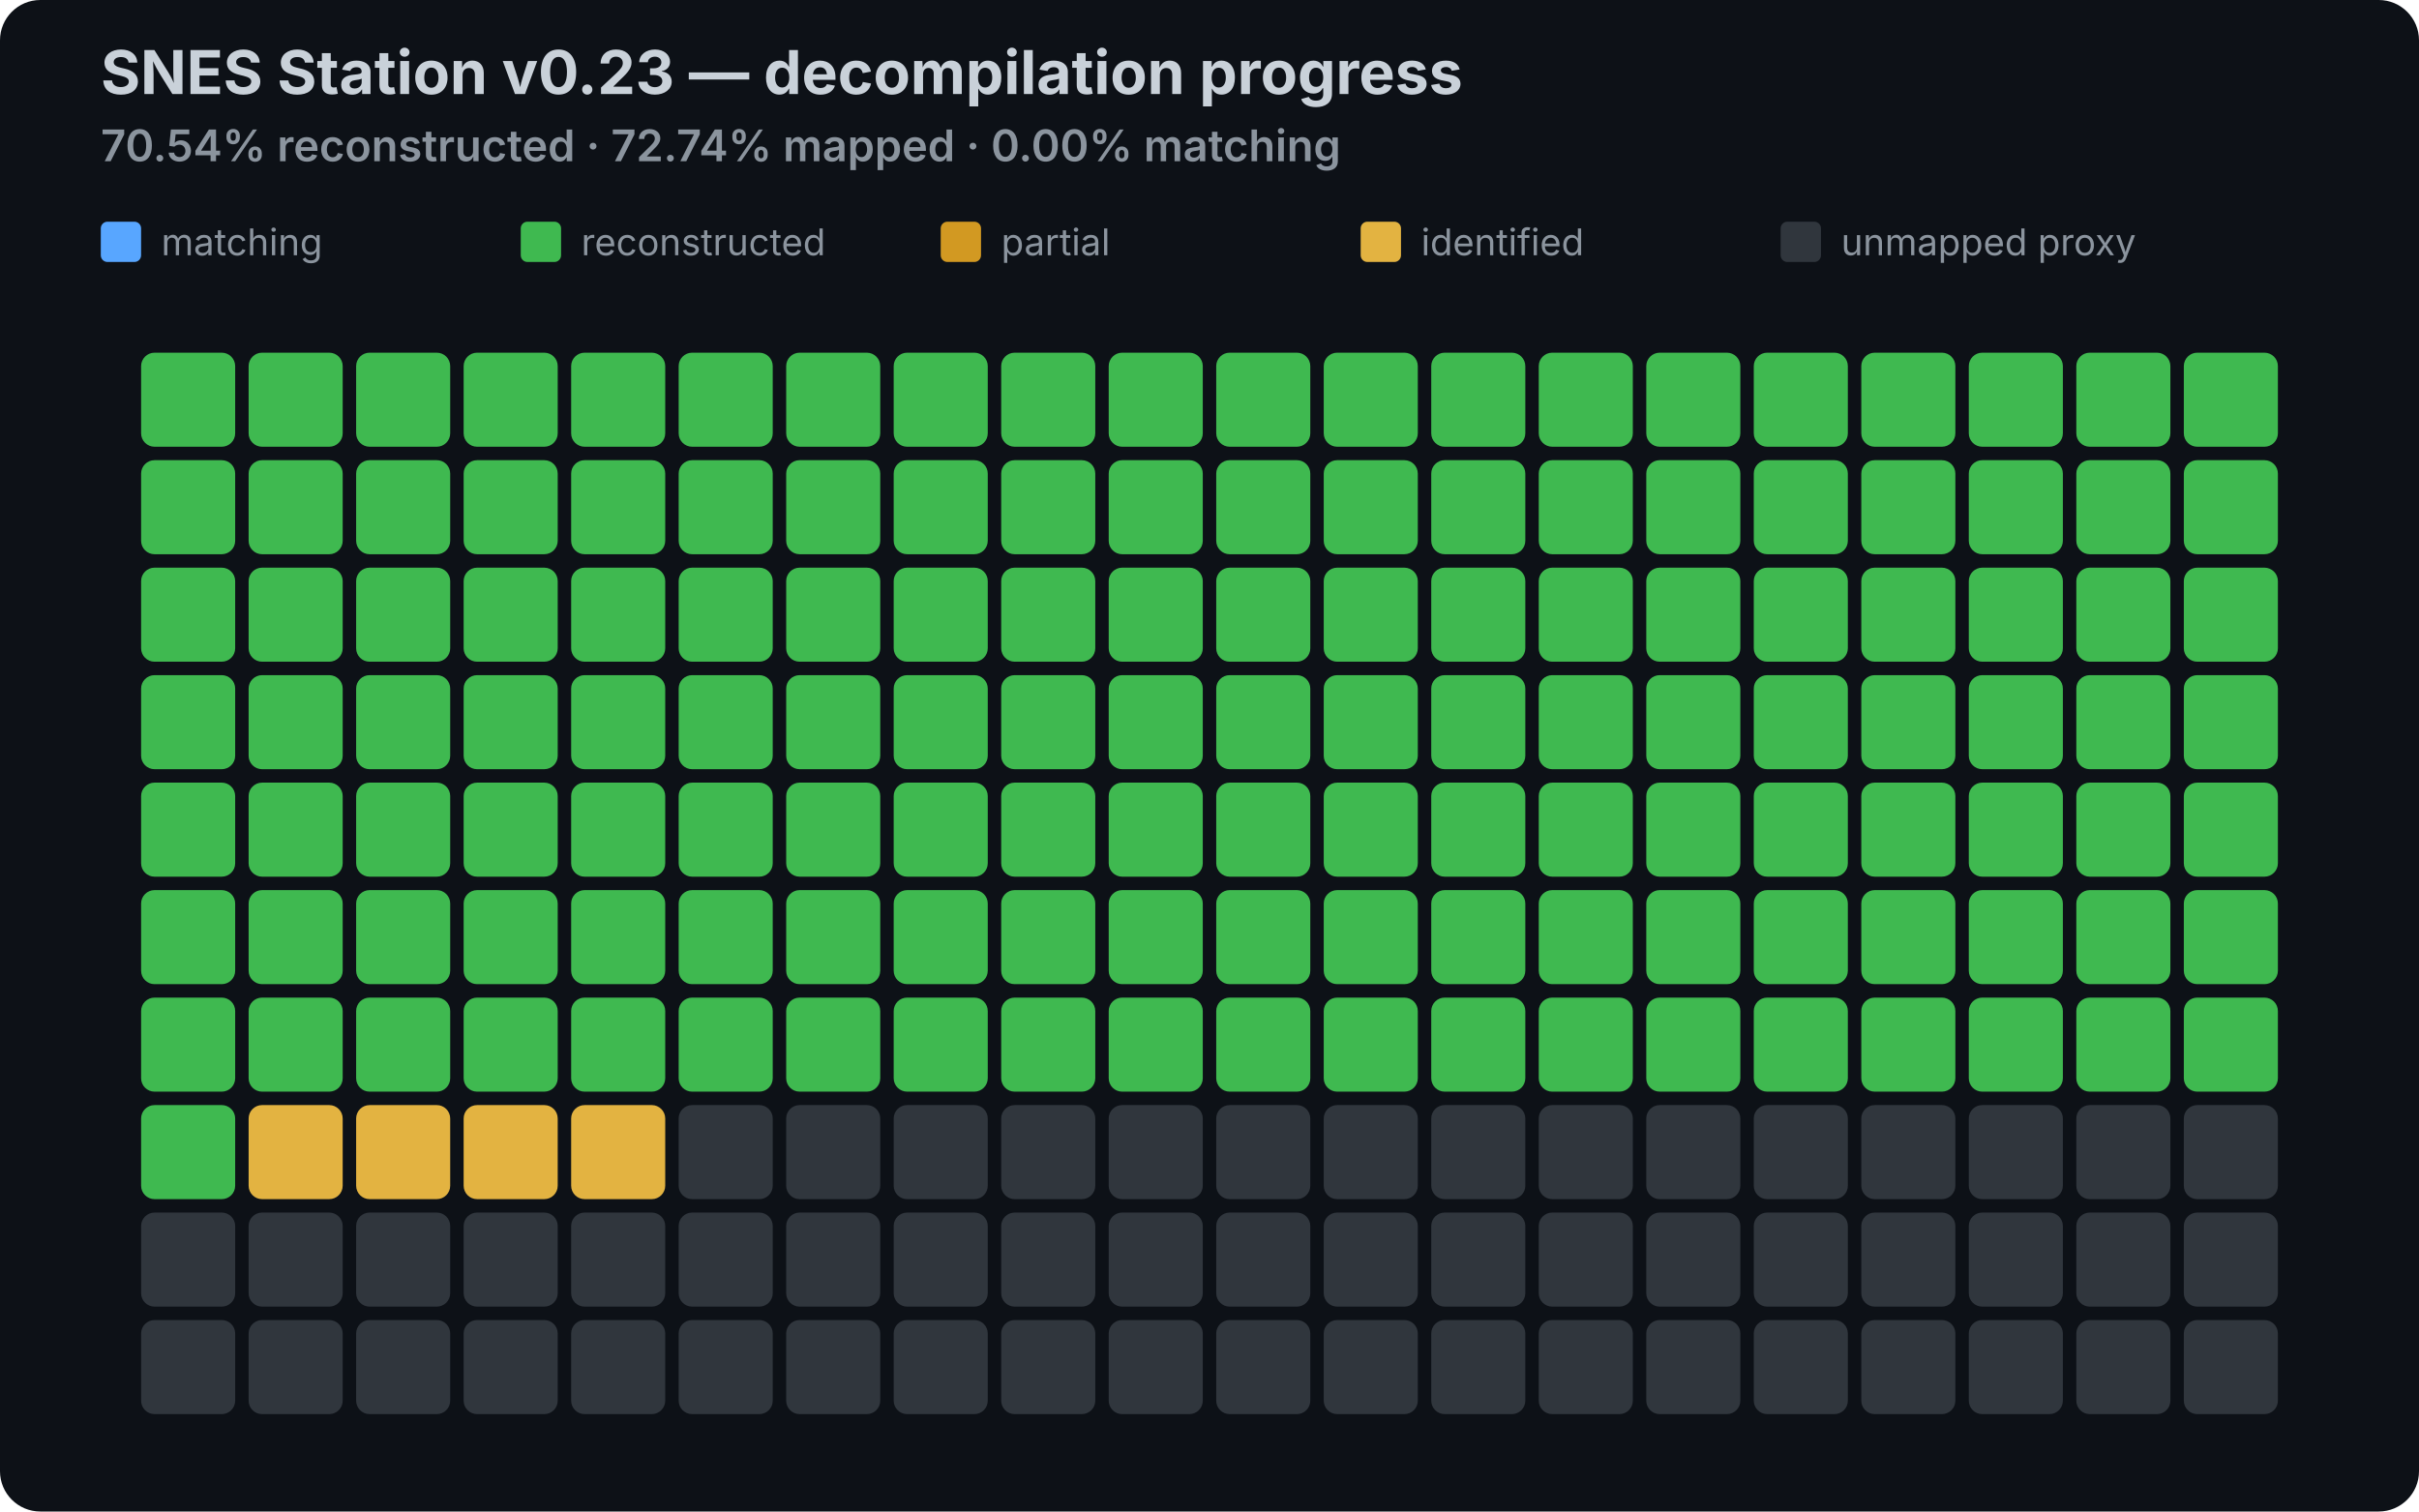
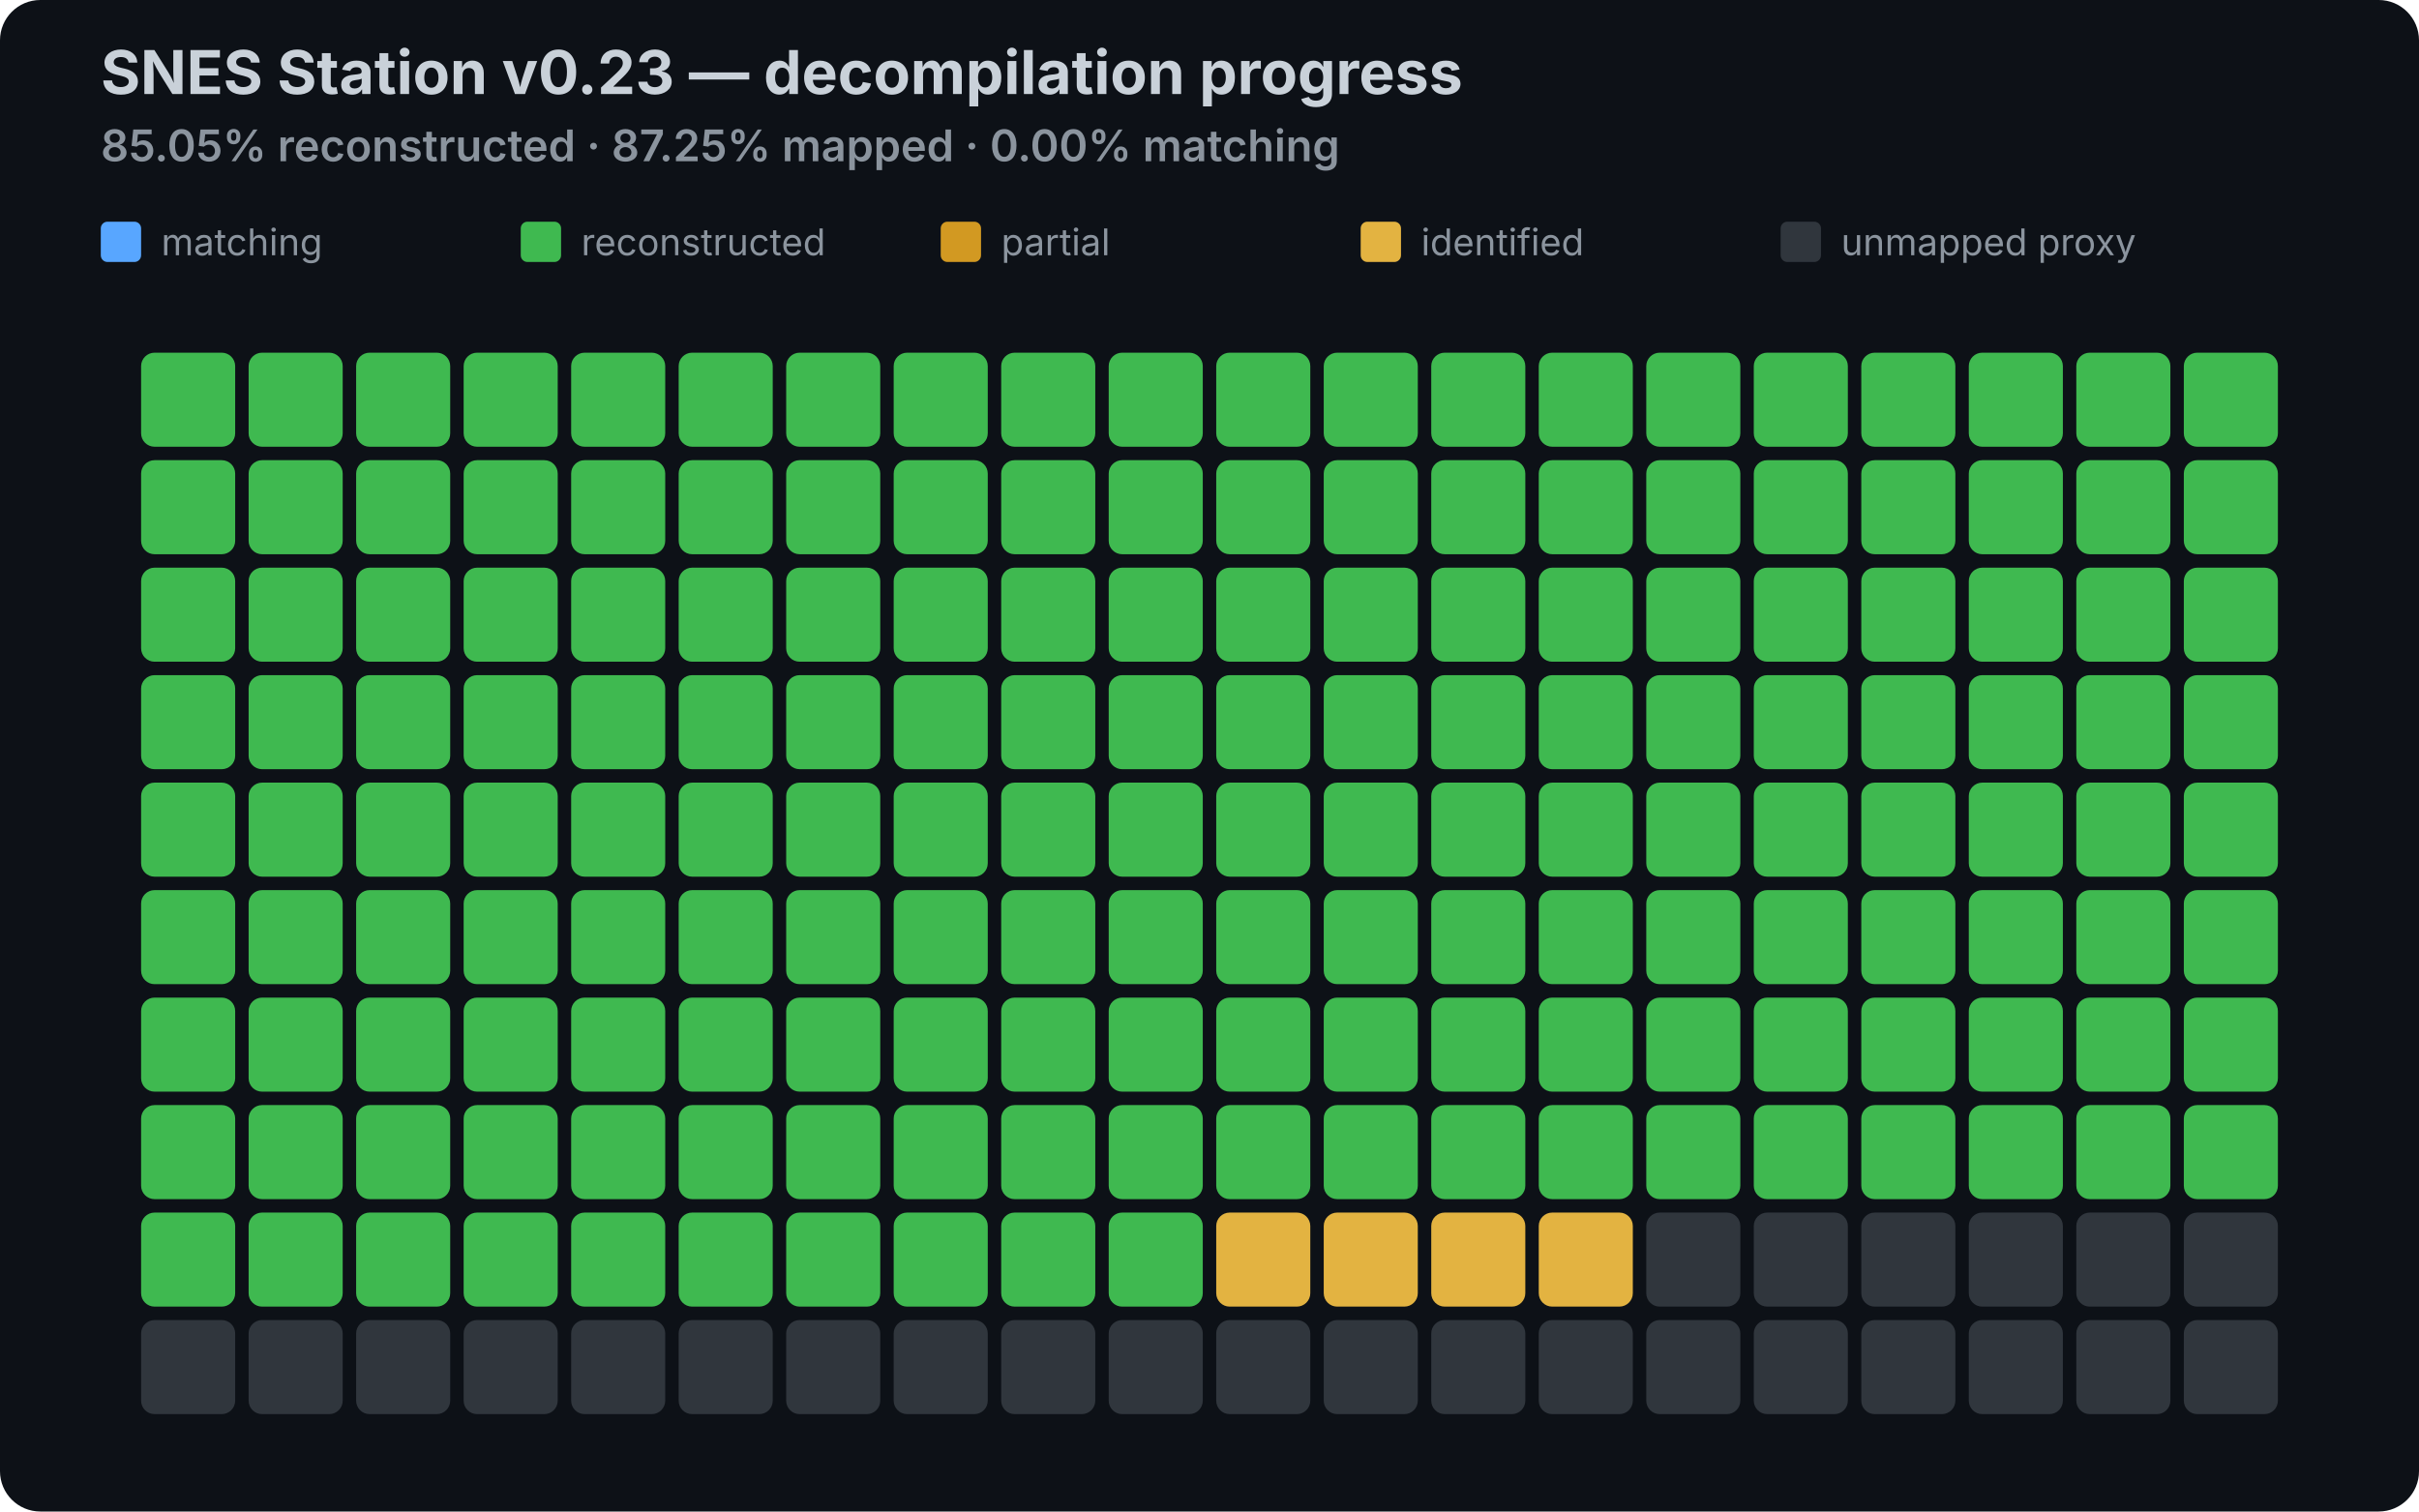
<svg xmlns="http://www.w3.org/2000/svg" width="720" height="450" viewBox="0 0 720 450" role="img" aria-labelledby="title desc">
  <style>
  .title { font: 700 18px -apple-system,BlinkMacSystemFont,"Segoe UI",sans-serif; fill: #c9d1d9; }
  .sub { font: 600 13px -apple-system,BlinkMacSystemFont,"Segoe UI",sans-serif; fill: #8b949e; }
  .legend { font: 11px -apple-system,BlinkMacSystemFont,"Segoe UI",sans-serif; fill: #8b949e; }
</style>
  <rect width="100%" height="100%" rx="12" fill="#0d1117" />
  <text x="30" y="28" class="title">SNES Station v0.23 — decompilation progress</text>
-   <text x="30" y="48" class="sub">70.54% reconstructed · 72.74% mapped · 0.00% matching</text>
+   <text x="30" y="48" class="sub">85.05% reconstructed · 87.25% mapped · 0.00% matching</text>
  <rect x="30" y="66" width="12" height="12" rx="2" fill="#58a6ff" />
  <text x="48" y="76" class="legend">matching</text>
  <rect x="155" y="66" width="12" height="12" rx="2" fill="#3fb950" />
  <text x="173" y="76" class="legend">reconstructed</text>
  <rect x="280" y="66" width="12" height="12" rx="2" fill="#d29922" />
  <text x="298" y="76" class="legend">partial</text>
  <rect x="405" y="66" width="12" height="12" rx="2" fill="#e3b341" />
  <text x="423" y="76" class="legend">identified</text>
  <rect x="530" y="66" width="12" height="12" rx="2" fill="#30363d" />
  <text x="548" y="76" class="legend">unmapped proxy</text>
  <rect x="42" y="105" width="28" height="28" rx="4" fill="#3fb950" data-status="RECONSTRUCTED" />
  <rect x="74" y="105" width="28" height="28" rx="4" fill="#3fb950" data-status="RECONSTRUCTED" />
  <rect x="106" y="105" width="28" height="28" rx="4" fill="#3fb950" data-status="RECONSTRUCTED" />
  <rect x="138" y="105" width="28" height="28" rx="4" fill="#3fb950" data-status="RECONSTRUCTED" />
  <rect x="170" y="105" width="28" height="28" rx="4" fill="#3fb950" data-status="RECONSTRUCTED" />
  <rect x="202" y="105" width="28" height="28" rx="4" fill="#3fb950" data-status="RECONSTRUCTED" />
  <rect x="234" y="105" width="28" height="28" rx="4" fill="#3fb950" data-status="RECONSTRUCTED" />
  <rect x="266" y="105" width="28" height="28" rx="4" fill="#3fb950" data-status="RECONSTRUCTED" />
  <rect x="298" y="105" width="28" height="28" rx="4" fill="#3fb950" data-status="RECONSTRUCTED" />
  <rect x="330" y="105" width="28" height="28" rx="4" fill="#3fb950" data-status="RECONSTRUCTED" />
  <rect x="362" y="105" width="28" height="28" rx="4" fill="#3fb950" data-status="RECONSTRUCTED" />
  <rect x="394" y="105" width="28" height="28" rx="4" fill="#3fb950" data-status="RECONSTRUCTED" />
  <rect x="426" y="105" width="28" height="28" rx="4" fill="#3fb950" data-status="RECONSTRUCTED" />
  <rect x="458" y="105" width="28" height="28" rx="4" fill="#3fb950" data-status="RECONSTRUCTED" />
  <rect x="490" y="105" width="28" height="28" rx="4" fill="#3fb950" data-status="RECONSTRUCTED" />
  <rect x="522" y="105" width="28" height="28" rx="4" fill="#3fb950" data-status="RECONSTRUCTED" />
  <rect x="554" y="105" width="28" height="28" rx="4" fill="#3fb950" data-status="RECONSTRUCTED" />
  <rect x="586" y="105" width="28" height="28" rx="4" fill="#3fb950" data-status="RECONSTRUCTED" />
  <rect x="618" y="105" width="28" height="28" rx="4" fill="#3fb950" data-status="RECONSTRUCTED" />
  <rect x="650" y="105" width="28" height="28" rx="4" fill="#3fb950" data-status="RECONSTRUCTED" />
  <rect x="42" y="137" width="28" height="28" rx="4" fill="#3fb950" data-status="RECONSTRUCTED" />
  <rect x="74" y="137" width="28" height="28" rx="4" fill="#3fb950" data-status="RECONSTRUCTED" />
  <rect x="106" y="137" width="28" height="28" rx="4" fill="#3fb950" data-status="RECONSTRUCTED" />
  <rect x="138" y="137" width="28" height="28" rx="4" fill="#3fb950" data-status="RECONSTRUCTED" />
  <rect x="170" y="137" width="28" height="28" rx="4" fill="#3fb950" data-status="RECONSTRUCTED" />
  <rect x="202" y="137" width="28" height="28" rx="4" fill="#3fb950" data-status="RECONSTRUCTED" />
  <rect x="234" y="137" width="28" height="28" rx="4" fill="#3fb950" data-status="RECONSTRUCTED" />
  <rect x="266" y="137" width="28" height="28" rx="4" fill="#3fb950" data-status="RECONSTRUCTED" />
  <rect x="298" y="137" width="28" height="28" rx="4" fill="#3fb950" data-status="RECONSTRUCTED" />
  <rect x="330" y="137" width="28" height="28" rx="4" fill="#3fb950" data-status="RECONSTRUCTED" />
  <rect x="362" y="137" width="28" height="28" rx="4" fill="#3fb950" data-status="RECONSTRUCTED" />
  <rect x="394" y="137" width="28" height="28" rx="4" fill="#3fb950" data-status="RECONSTRUCTED" />
  <rect x="426" y="137" width="28" height="28" rx="4" fill="#3fb950" data-status="RECONSTRUCTED" />
  <rect x="458" y="137" width="28" height="28" rx="4" fill="#3fb950" data-status="RECONSTRUCTED" />
  <rect x="490" y="137" width="28" height="28" rx="4" fill="#3fb950" data-status="RECONSTRUCTED" />
  <rect x="522" y="137" width="28" height="28" rx="4" fill="#3fb950" data-status="RECONSTRUCTED" />
  <rect x="554" y="137" width="28" height="28" rx="4" fill="#3fb950" data-status="RECONSTRUCTED" />
  <rect x="586" y="137" width="28" height="28" rx="4" fill="#3fb950" data-status="RECONSTRUCTED" />
  <rect x="618" y="137" width="28" height="28" rx="4" fill="#3fb950" data-status="RECONSTRUCTED" />
  <rect x="650" y="137" width="28" height="28" rx="4" fill="#3fb950" data-status="RECONSTRUCTED" />
  <rect x="42" y="169" width="28" height="28" rx="4" fill="#3fb950" data-status="RECONSTRUCTED" />
  <rect x="74" y="169" width="28" height="28" rx="4" fill="#3fb950" data-status="RECONSTRUCTED" />
  <rect x="106" y="169" width="28" height="28" rx="4" fill="#3fb950" data-status="RECONSTRUCTED" />
  <rect x="138" y="169" width="28" height="28" rx="4" fill="#3fb950" data-status="RECONSTRUCTED" />
  <rect x="170" y="169" width="28" height="28" rx="4" fill="#3fb950" data-status="RECONSTRUCTED" />
  <rect x="202" y="169" width="28" height="28" rx="4" fill="#3fb950" data-status="RECONSTRUCTED" />
  <rect x="234" y="169" width="28" height="28" rx="4" fill="#3fb950" data-status="RECONSTRUCTED" />
  <rect x="266" y="169" width="28" height="28" rx="4" fill="#3fb950" data-status="RECONSTRUCTED" />
  <rect x="298" y="169" width="28" height="28" rx="4" fill="#3fb950" data-status="RECONSTRUCTED" />
  <rect x="330" y="169" width="28" height="28" rx="4" fill="#3fb950" data-status="RECONSTRUCTED" />
  <rect x="362" y="169" width="28" height="28" rx="4" fill="#3fb950" data-status="RECONSTRUCTED" />
  <rect x="394" y="169" width="28" height="28" rx="4" fill="#3fb950" data-status="RECONSTRUCTED" />
  <rect x="426" y="169" width="28" height="28" rx="4" fill="#3fb950" data-status="RECONSTRUCTED" />
  <rect x="458" y="169" width="28" height="28" rx="4" fill="#3fb950" data-status="RECONSTRUCTED" />
  <rect x="490" y="169" width="28" height="28" rx="4" fill="#3fb950" data-status="RECONSTRUCTED" />
  <rect x="522" y="169" width="28" height="28" rx="4" fill="#3fb950" data-status="RECONSTRUCTED" />
  <rect x="554" y="169" width="28" height="28" rx="4" fill="#3fb950" data-status="RECONSTRUCTED" />
  <rect x="586" y="169" width="28" height="28" rx="4" fill="#3fb950" data-status="RECONSTRUCTED" />
  <rect x="618" y="169" width="28" height="28" rx="4" fill="#3fb950" data-status="RECONSTRUCTED" />
  <rect x="650" y="169" width="28" height="28" rx="4" fill="#3fb950" data-status="RECONSTRUCTED" />
  <rect x="42" y="201" width="28" height="28" rx="4" fill="#3fb950" data-status="RECONSTRUCTED" />
  <rect x="74" y="201" width="28" height="28" rx="4" fill="#3fb950" data-status="RECONSTRUCTED" />
  <rect x="106" y="201" width="28" height="28" rx="4" fill="#3fb950" data-status="RECONSTRUCTED" />
  <rect x="138" y="201" width="28" height="28" rx="4" fill="#3fb950" data-status="RECONSTRUCTED" />
  <rect x="170" y="201" width="28" height="28" rx="4" fill="#3fb950" data-status="RECONSTRUCTED" />
  <rect x="202" y="201" width="28" height="28" rx="4" fill="#3fb950" data-status="RECONSTRUCTED" />
  <rect x="234" y="201" width="28" height="28" rx="4" fill="#3fb950" data-status="RECONSTRUCTED" />
  <rect x="266" y="201" width="28" height="28" rx="4" fill="#3fb950" data-status="RECONSTRUCTED" />
  <rect x="298" y="201" width="28" height="28" rx="4" fill="#3fb950" data-status="RECONSTRUCTED" />
  <rect x="330" y="201" width="28" height="28" rx="4" fill="#3fb950" data-status="RECONSTRUCTED" />
  <rect x="362" y="201" width="28" height="28" rx="4" fill="#3fb950" data-status="RECONSTRUCTED" />
  <rect x="394" y="201" width="28" height="28" rx="4" fill="#3fb950" data-status="RECONSTRUCTED" />
  <rect x="426" y="201" width="28" height="28" rx="4" fill="#3fb950" data-status="RECONSTRUCTED" />
  <rect x="458" y="201" width="28" height="28" rx="4" fill="#3fb950" data-status="RECONSTRUCTED" />
  <rect x="490" y="201" width="28" height="28" rx="4" fill="#3fb950" data-status="RECONSTRUCTED" />
  <rect x="522" y="201" width="28" height="28" rx="4" fill="#3fb950" data-status="RECONSTRUCTED" />
  <rect x="554" y="201" width="28" height="28" rx="4" fill="#3fb950" data-status="RECONSTRUCTED" />
  <rect x="586" y="201" width="28" height="28" rx="4" fill="#3fb950" data-status="RECONSTRUCTED" />
  <rect x="618" y="201" width="28" height="28" rx="4" fill="#3fb950" data-status="RECONSTRUCTED" />
  <rect x="650" y="201" width="28" height="28" rx="4" fill="#3fb950" data-status="RECONSTRUCTED" />
  <rect x="42" y="233" width="28" height="28" rx="4" fill="#3fb950" data-status="RECONSTRUCTED" />
  <rect x="74" y="233" width="28" height="28" rx="4" fill="#3fb950" data-status="RECONSTRUCTED" />
  <rect x="106" y="233" width="28" height="28" rx="4" fill="#3fb950" data-status="RECONSTRUCTED" />
  <rect x="138" y="233" width="28" height="28" rx="4" fill="#3fb950" data-status="RECONSTRUCTED" />
  <rect x="170" y="233" width="28" height="28" rx="4" fill="#3fb950" data-status="RECONSTRUCTED" />
  <rect x="202" y="233" width="28" height="28" rx="4" fill="#3fb950" data-status="RECONSTRUCTED" />
  <rect x="234" y="233" width="28" height="28" rx="4" fill="#3fb950" data-status="RECONSTRUCTED" />
  <rect x="266" y="233" width="28" height="28" rx="4" fill="#3fb950" data-status="RECONSTRUCTED" />
  <rect x="298" y="233" width="28" height="28" rx="4" fill="#3fb950" data-status="RECONSTRUCTED" />
  <rect x="330" y="233" width="28" height="28" rx="4" fill="#3fb950" data-status="RECONSTRUCTED" />
  <rect x="362" y="233" width="28" height="28" rx="4" fill="#3fb950" data-status="RECONSTRUCTED" />
  <rect x="394" y="233" width="28" height="28" rx="4" fill="#3fb950" data-status="RECONSTRUCTED" />
  <rect x="426" y="233" width="28" height="28" rx="4" fill="#3fb950" data-status="RECONSTRUCTED" />
  <rect x="458" y="233" width="28" height="28" rx="4" fill="#3fb950" data-status="RECONSTRUCTED" />
  <rect x="490" y="233" width="28" height="28" rx="4" fill="#3fb950" data-status="RECONSTRUCTED" />
  <rect x="522" y="233" width="28" height="28" rx="4" fill="#3fb950" data-status="RECONSTRUCTED" />
  <rect x="554" y="233" width="28" height="28" rx="4" fill="#3fb950" data-status="RECONSTRUCTED" />
  <rect x="586" y="233" width="28" height="28" rx="4" fill="#3fb950" data-status="RECONSTRUCTED" />
  <rect x="618" y="233" width="28" height="28" rx="4" fill="#3fb950" data-status="RECONSTRUCTED" />
  <rect x="650" y="233" width="28" height="28" rx="4" fill="#3fb950" data-status="RECONSTRUCTED" />
  <rect x="42" y="265" width="28" height="28" rx="4" fill="#3fb950" data-status="RECONSTRUCTED" />
  <rect x="74" y="265" width="28" height="28" rx="4" fill="#3fb950" data-status="RECONSTRUCTED" />
  <rect x="106" y="265" width="28" height="28" rx="4" fill="#3fb950" data-status="RECONSTRUCTED" />
  <rect x="138" y="265" width="28" height="28" rx="4" fill="#3fb950" data-status="RECONSTRUCTED" />
  <rect x="170" y="265" width="28" height="28" rx="4" fill="#3fb950" data-status="RECONSTRUCTED" />
  <rect x="202" y="265" width="28" height="28" rx="4" fill="#3fb950" data-status="RECONSTRUCTED" />
  <rect x="234" y="265" width="28" height="28" rx="4" fill="#3fb950" data-status="RECONSTRUCTED" />
  <rect x="266" y="265" width="28" height="28" rx="4" fill="#3fb950" data-status="RECONSTRUCTED" />
  <rect x="298" y="265" width="28" height="28" rx="4" fill="#3fb950" data-status="RECONSTRUCTED" />
  <rect x="330" y="265" width="28" height="28" rx="4" fill="#3fb950" data-status="RECONSTRUCTED" />
  <rect x="362" y="265" width="28" height="28" rx="4" fill="#3fb950" data-status="RECONSTRUCTED" />
  <rect x="394" y="265" width="28" height="28" rx="4" fill="#3fb950" data-status="RECONSTRUCTED" />
  <rect x="426" y="265" width="28" height="28" rx="4" fill="#3fb950" data-status="RECONSTRUCTED" />
  <rect x="458" y="265" width="28" height="28" rx="4" fill="#3fb950" data-status="RECONSTRUCTED" />
  <rect x="490" y="265" width="28" height="28" rx="4" fill="#3fb950" data-status="RECONSTRUCTED" />
  <rect x="522" y="265" width="28" height="28" rx="4" fill="#3fb950" data-status="RECONSTRUCTED" />
  <rect x="554" y="265" width="28" height="28" rx="4" fill="#3fb950" data-status="RECONSTRUCTED" />
  <rect x="586" y="265" width="28" height="28" rx="4" fill="#3fb950" data-status="RECONSTRUCTED" />
  <rect x="618" y="265" width="28" height="28" rx="4" fill="#3fb950" data-status="RECONSTRUCTED" />
  <rect x="650" y="265" width="28" height="28" rx="4" fill="#3fb950" data-status="RECONSTRUCTED" />
  <rect x="42" y="297" width="28" height="28" rx="4" fill="#3fb950" data-status="RECONSTRUCTED" />
  <rect x="74" y="297" width="28" height="28" rx="4" fill="#3fb950" data-status="RECONSTRUCTED" />
  <rect x="106" y="297" width="28" height="28" rx="4" fill="#3fb950" data-status="RECONSTRUCTED" />
  <rect x="138" y="297" width="28" height="28" rx="4" fill="#3fb950" data-status="RECONSTRUCTED" />
  <rect x="170" y="297" width="28" height="28" rx="4" fill="#3fb950" data-status="RECONSTRUCTED" />
  <rect x="202" y="297" width="28" height="28" rx="4" fill="#3fb950" data-status="RECONSTRUCTED" />
  <rect x="234" y="297" width="28" height="28" rx="4" fill="#3fb950" data-status="RECONSTRUCTED" />
  <rect x="266" y="297" width="28" height="28" rx="4" fill="#3fb950" data-status="RECONSTRUCTED" />
  <rect x="298" y="297" width="28" height="28" rx="4" fill="#3fb950" data-status="RECONSTRUCTED" />
  <rect x="330" y="297" width="28" height="28" rx="4" fill="#3fb950" data-status="RECONSTRUCTED" />
  <rect x="362" y="297" width="28" height="28" rx="4" fill="#3fb950" data-status="RECONSTRUCTED" />
  <rect x="394" y="297" width="28" height="28" rx="4" fill="#3fb950" data-status="RECONSTRUCTED" />
  <rect x="426" y="297" width="28" height="28" rx="4" fill="#3fb950" data-status="RECONSTRUCTED" />
  <rect x="458" y="297" width="28" height="28" rx="4" fill="#3fb950" data-status="RECONSTRUCTED" />
  <rect x="490" y="297" width="28" height="28" rx="4" fill="#3fb950" data-status="RECONSTRUCTED" />
  <rect x="522" y="297" width="28" height="28" rx="4" fill="#3fb950" data-status="RECONSTRUCTED" />
  <rect x="554" y="297" width="28" height="28" rx="4" fill="#3fb950" data-status="RECONSTRUCTED" />
  <rect x="586" y="297" width="28" height="28" rx="4" fill="#3fb950" data-status="RECONSTRUCTED" />
  <rect x="618" y="297" width="28" height="28" rx="4" fill="#3fb950" data-status="RECONSTRUCTED" />
  <rect x="650" y="297" width="28" height="28" rx="4" fill="#3fb950" data-status="RECONSTRUCTED" />
  <rect x="42" y="329" width="28" height="28" rx="4" fill="#3fb950" data-status="RECONSTRUCTED" />
-   <rect x="74" y="329" width="28" height="28" rx="4" fill="#e3b341" data-status="IDENTIFIED" />
-   <rect x="106" y="329" width="28" height="28" rx="4" fill="#e3b341" data-status="IDENTIFIED" />
-   <rect x="138" y="329" width="28" height="28" rx="4" fill="#e3b341" data-status="IDENTIFIED" />
-   <rect x="170" y="329" width="28" height="28" rx="4" fill="#e3b341" data-status="IDENTIFIED" />
-   <rect x="202" y="329" width="28" height="28" rx="4" fill="#30363d" data-status="UNKNOWN" />
-   <rect x="234" y="329" width="28" height="28" rx="4" fill="#30363d" data-status="UNKNOWN" />
-   <rect x="266" y="329" width="28" height="28" rx="4" fill="#30363d" data-status="UNKNOWN" />
-   <rect x="298" y="329" width="28" height="28" rx="4" fill="#30363d" data-status="UNKNOWN" />
-   <rect x="330" y="329" width="28" height="28" rx="4" fill="#30363d" data-status="UNKNOWN" />
-   <rect x="362" y="329" width="28" height="28" rx="4" fill="#30363d" data-status="UNKNOWN" />
-   <rect x="394" y="329" width="28" height="28" rx="4" fill="#30363d" data-status="UNKNOWN" />
-   <rect x="426" y="329" width="28" height="28" rx="4" fill="#30363d" data-status="UNKNOWN" />
-   <rect x="458" y="329" width="28" height="28" rx="4" fill="#30363d" data-status="UNKNOWN" />
-   <rect x="490" y="329" width="28" height="28" rx="4" fill="#30363d" data-status="UNKNOWN" />
-   <rect x="522" y="329" width="28" height="28" rx="4" fill="#30363d" data-status="UNKNOWN" />
-   <rect x="554" y="329" width="28" height="28" rx="4" fill="#30363d" data-status="UNKNOWN" />
-   <rect x="586" y="329" width="28" height="28" rx="4" fill="#30363d" data-status="UNKNOWN" />
-   <rect x="618" y="329" width="28" height="28" rx="4" fill="#30363d" data-status="UNKNOWN" />
-   <rect x="650" y="329" width="28" height="28" rx="4" fill="#30363d" data-status="UNKNOWN" />
-   <rect x="42" y="361" width="28" height="28" rx="4" fill="#30363d" data-status="UNKNOWN" />
-   <rect x="74" y="361" width="28" height="28" rx="4" fill="#30363d" data-status="UNKNOWN" />
-   <rect x="106" y="361" width="28" height="28" rx="4" fill="#30363d" data-status="UNKNOWN" />
-   <rect x="138" y="361" width="28" height="28" rx="4" fill="#30363d" data-status="UNKNOWN" />
-   <rect x="170" y="361" width="28" height="28" rx="4" fill="#30363d" data-status="UNKNOWN" />
-   <rect x="202" y="361" width="28" height="28" rx="4" fill="#30363d" data-status="UNKNOWN" />
-   <rect x="234" y="361" width="28" height="28" rx="4" fill="#30363d" data-status="UNKNOWN" />
-   <rect x="266" y="361" width="28" height="28" rx="4" fill="#30363d" data-status="UNKNOWN" />
-   <rect x="298" y="361" width="28" height="28" rx="4" fill="#30363d" data-status="UNKNOWN" />
-   <rect x="330" y="361" width="28" height="28" rx="4" fill="#30363d" data-status="UNKNOWN" />
-   <rect x="362" y="361" width="28" height="28" rx="4" fill="#30363d" data-status="UNKNOWN" />
-   <rect x="394" y="361" width="28" height="28" rx="4" fill="#30363d" data-status="UNKNOWN" />
-   <rect x="426" y="361" width="28" height="28" rx="4" fill="#30363d" data-status="UNKNOWN" />
-   <rect x="458" y="361" width="28" height="28" rx="4" fill="#30363d" data-status="UNKNOWN" />
+   <rect x="74" y="329" width="28" height="28" rx="4" fill="#3fb950" data-status="RECONSTRUCTED" />
+   <rect x="106" y="329" width="28" height="28" rx="4" fill="#3fb950" data-status="RECONSTRUCTED" />
+   <rect x="138" y="329" width="28" height="28" rx="4" fill="#3fb950" data-status="RECONSTRUCTED" />
+   <rect x="170" y="329" width="28" height="28" rx="4" fill="#3fb950" data-status="RECONSTRUCTED" />
+   <rect x="202" y="329" width="28" height="28" rx="4" fill="#3fb950" data-status="RECONSTRUCTED" />
+   <rect x="234" y="329" width="28" height="28" rx="4" fill="#3fb950" data-status="RECONSTRUCTED" />
+   <rect x="266" y="329" width="28" height="28" rx="4" fill="#3fb950" data-status="RECONSTRUCTED" />
+   <rect x="298" y="329" width="28" height="28" rx="4" fill="#3fb950" data-status="RECONSTRUCTED" />
+   <rect x="330" y="329" width="28" height="28" rx="4" fill="#3fb950" data-status="RECONSTRUCTED" />
+   <rect x="362" y="329" width="28" height="28" rx="4" fill="#3fb950" data-status="RECONSTRUCTED" />
+   <rect x="394" y="329" width="28" height="28" rx="4" fill="#3fb950" data-status="RECONSTRUCTED" />
+   <rect x="426" y="329" width="28" height="28" rx="4" fill="#3fb950" data-status="RECONSTRUCTED" />
+   <rect x="458" y="329" width="28" height="28" rx="4" fill="#3fb950" data-status="RECONSTRUCTED" />
+   <rect x="490" y="329" width="28" height="28" rx="4" fill="#3fb950" data-status="RECONSTRUCTED" />
+   <rect x="522" y="329" width="28" height="28" rx="4" fill="#3fb950" data-status="RECONSTRUCTED" />
+   <rect x="554" y="329" width="28" height="28" rx="4" fill="#3fb950" data-status="RECONSTRUCTED" />
+   <rect x="586" y="329" width="28" height="28" rx="4" fill="#3fb950" data-status="RECONSTRUCTED" />
+   <rect x="618" y="329" width="28" height="28" rx="4" fill="#3fb950" data-status="RECONSTRUCTED" />
+   <rect x="650" y="329" width="28" height="28" rx="4" fill="#3fb950" data-status="RECONSTRUCTED" />
+   <rect x="42" y="361" width="28" height="28" rx="4" fill="#3fb950" data-status="RECONSTRUCTED" />
+   <rect x="74" y="361" width="28" height="28" rx="4" fill="#3fb950" data-status="RECONSTRUCTED" />
+   <rect x="106" y="361" width="28" height="28" rx="4" fill="#3fb950" data-status="RECONSTRUCTED" />
+   <rect x="138" y="361" width="28" height="28" rx="4" fill="#3fb950" data-status="RECONSTRUCTED" />
+   <rect x="170" y="361" width="28" height="28" rx="4" fill="#3fb950" data-status="RECONSTRUCTED" />
+   <rect x="202" y="361" width="28" height="28" rx="4" fill="#3fb950" data-status="RECONSTRUCTED" />
+   <rect x="234" y="361" width="28" height="28" rx="4" fill="#3fb950" data-status="RECONSTRUCTED" />
+   <rect x="266" y="361" width="28" height="28" rx="4" fill="#3fb950" data-status="RECONSTRUCTED" />
+   <rect x="298" y="361" width="28" height="28" rx="4" fill="#3fb950" data-status="RECONSTRUCTED" />
+   <rect x="330" y="361" width="28" height="28" rx="4" fill="#3fb950" data-status="RECONSTRUCTED" />
+   <rect x="362" y="361" width="28" height="28" rx="4" fill="#e3b341" data-status="IDENTIFIED" />
+   <rect x="394" y="361" width="28" height="28" rx="4" fill="#e3b341" data-status="IDENTIFIED" />
+   <rect x="426" y="361" width="28" height="28" rx="4" fill="#e3b341" data-status="IDENTIFIED" />
+   <rect x="458" y="361" width="28" height="28" rx="4" fill="#e3b341" data-status="IDENTIFIED" />
  <rect x="490" y="361" width="28" height="28" rx="4" fill="#30363d" data-status="UNKNOWN" />
  <rect x="522" y="361" width="28" height="28" rx="4" fill="#30363d" data-status="UNKNOWN" />
  <rect x="554" y="361" width="28" height="28" rx="4" fill="#30363d" data-status="UNKNOWN" />
  <rect x="586" y="361" width="28" height="28" rx="4" fill="#30363d" data-status="UNKNOWN" />
  <rect x="618" y="361" width="28" height="28" rx="4" fill="#30363d" data-status="UNKNOWN" />
  <rect x="650" y="361" width="28" height="28" rx="4" fill="#30363d" data-status="UNKNOWN" />
  <rect x="42" y="393" width="28" height="28" rx="4" fill="#30363d" data-status="UNKNOWN" />
  <rect x="74" y="393" width="28" height="28" rx="4" fill="#30363d" data-status="UNKNOWN" />
  <rect x="106" y="393" width="28" height="28" rx="4" fill="#30363d" data-status="UNKNOWN" />
  <rect x="138" y="393" width="28" height="28" rx="4" fill="#30363d" data-status="UNKNOWN" />
  <rect x="170" y="393" width="28" height="28" rx="4" fill="#30363d" data-status="UNKNOWN" />
  <rect x="202" y="393" width="28" height="28" rx="4" fill="#30363d" data-status="UNKNOWN" />
  <rect x="234" y="393" width="28" height="28" rx="4" fill="#30363d" data-status="UNKNOWN" />
  <rect x="266" y="393" width="28" height="28" rx="4" fill="#30363d" data-status="UNKNOWN" />
  <rect x="298" y="393" width="28" height="28" rx="4" fill="#30363d" data-status="UNKNOWN" />
  <rect x="330" y="393" width="28" height="28" rx="4" fill="#30363d" data-status="UNKNOWN" />
  <rect x="362" y="393" width="28" height="28" rx="4" fill="#30363d" data-status="UNKNOWN" />
  <rect x="394" y="393" width="28" height="28" rx="4" fill="#30363d" data-status="UNKNOWN" />
  <rect x="426" y="393" width="28" height="28" rx="4" fill="#30363d" data-status="UNKNOWN" />
  <rect x="458" y="393" width="28" height="28" rx="4" fill="#30363d" data-status="UNKNOWN" />
  <rect x="490" y="393" width="28" height="28" rx="4" fill="#30363d" data-status="UNKNOWN" />
  <rect x="522" y="393" width="28" height="28" rx="4" fill="#30363d" data-status="UNKNOWN" />
  <rect x="554" y="393" width="28" height="28" rx="4" fill="#30363d" data-status="UNKNOWN" />
  <rect x="586" y="393" width="28" height="28" rx="4" fill="#30363d" data-status="UNKNOWN" />
  <rect x="618" y="393" width="28" height="28" rx="4" fill="#30363d" data-status="UNKNOWN" />
  <rect x="650" y="393" width="28" height="28" rx="4" fill="#30363d" data-status="UNKNOWN" />
</svg>
